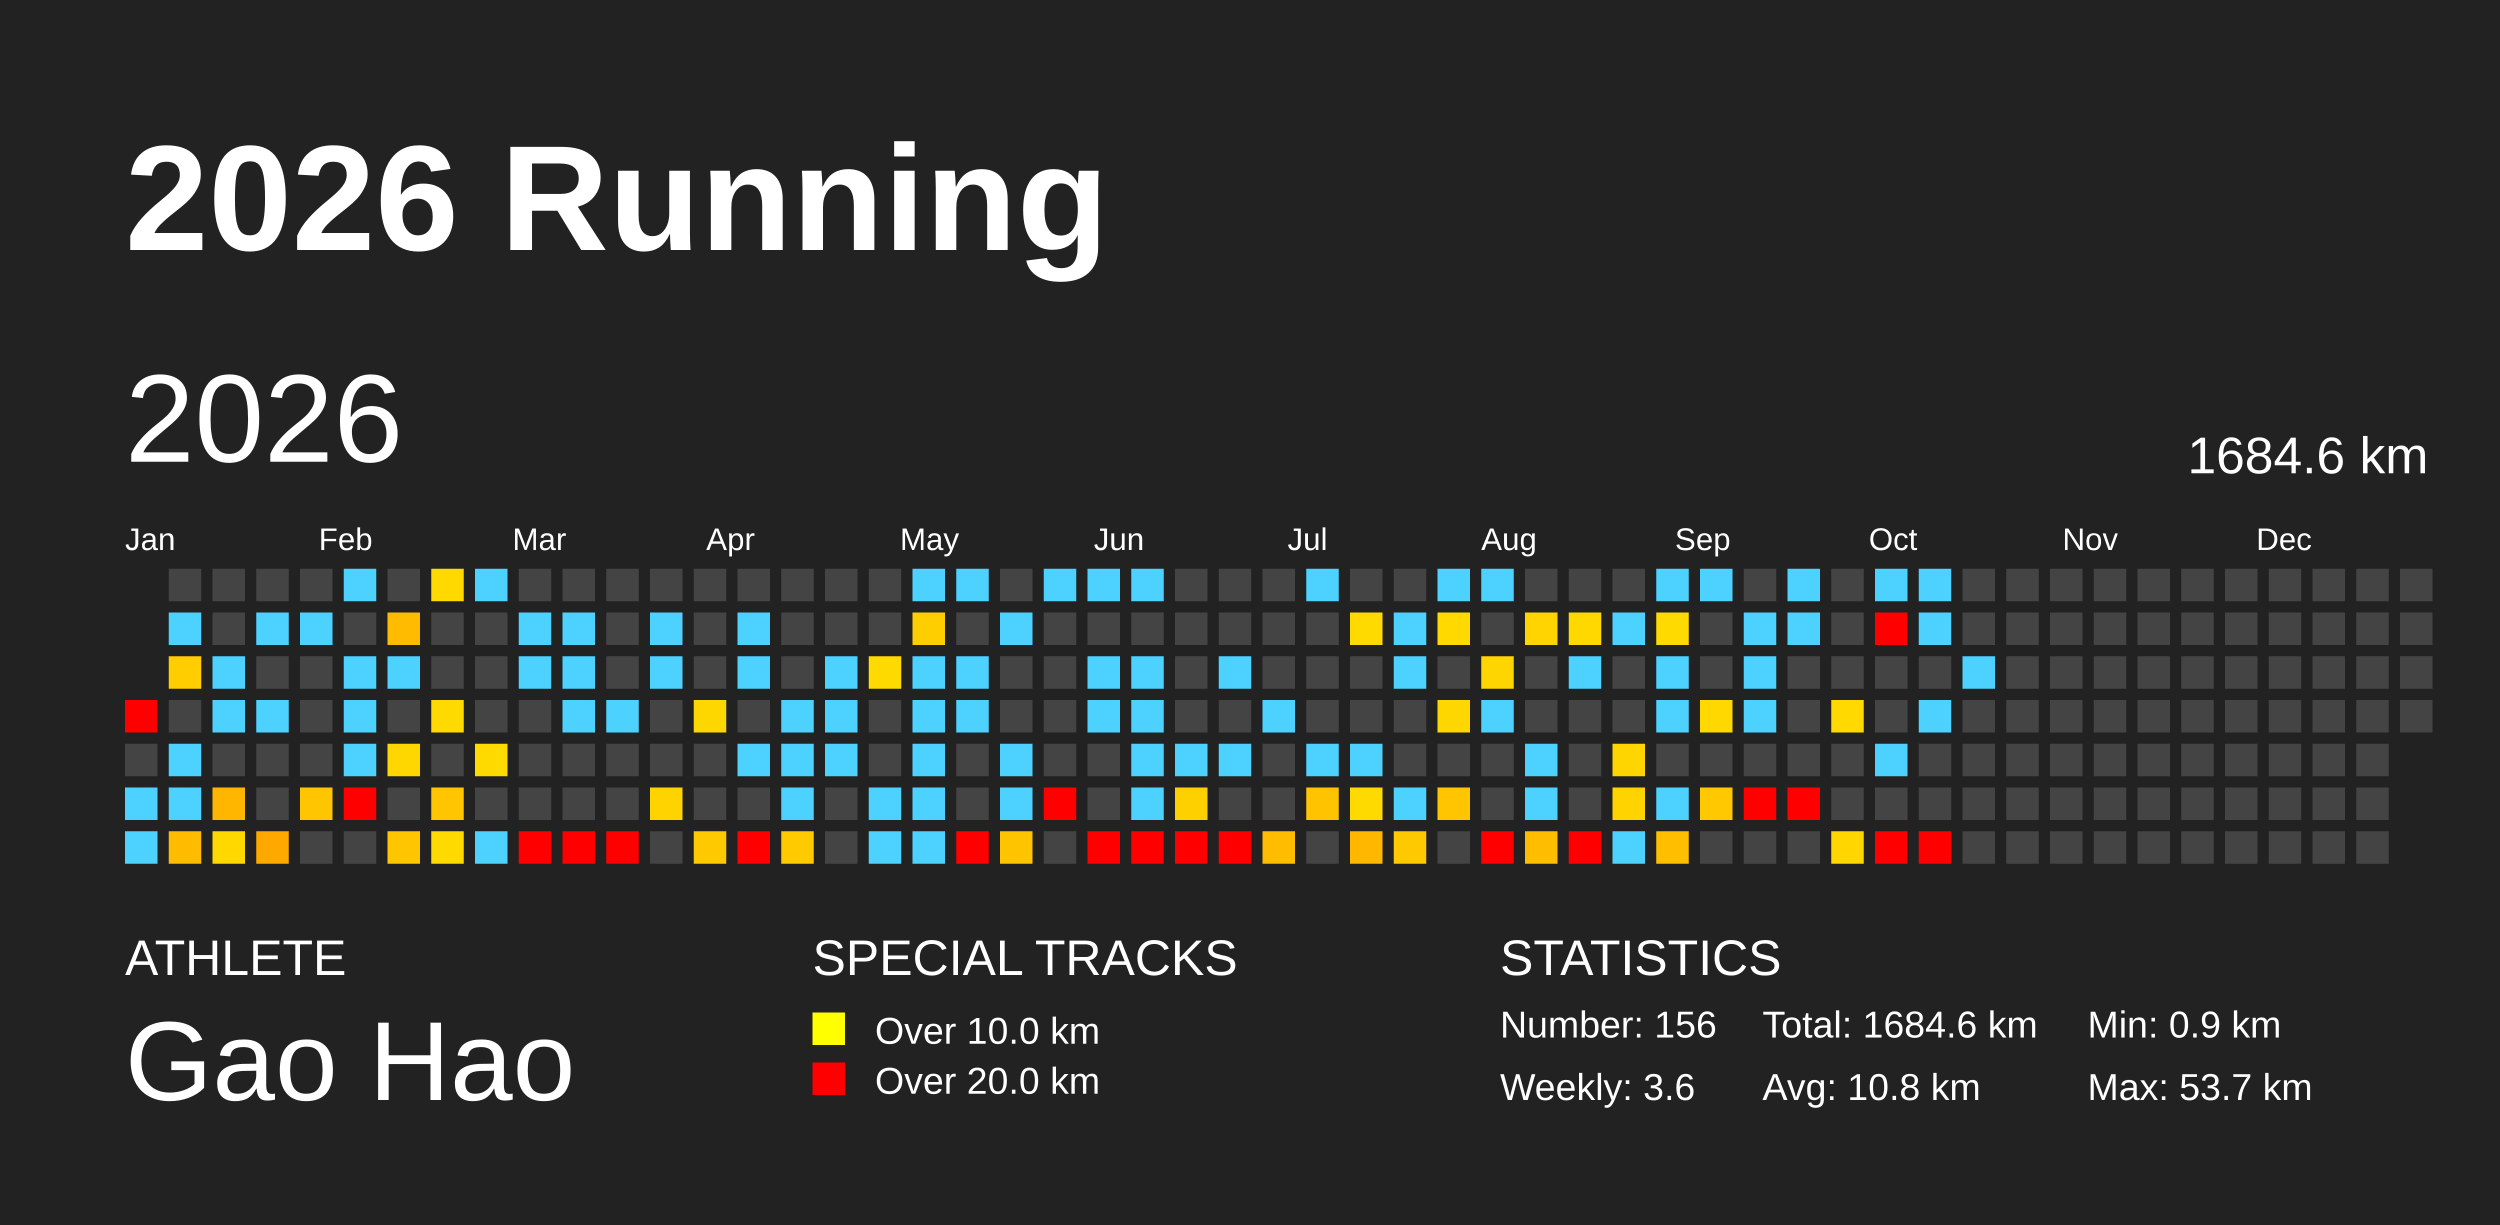
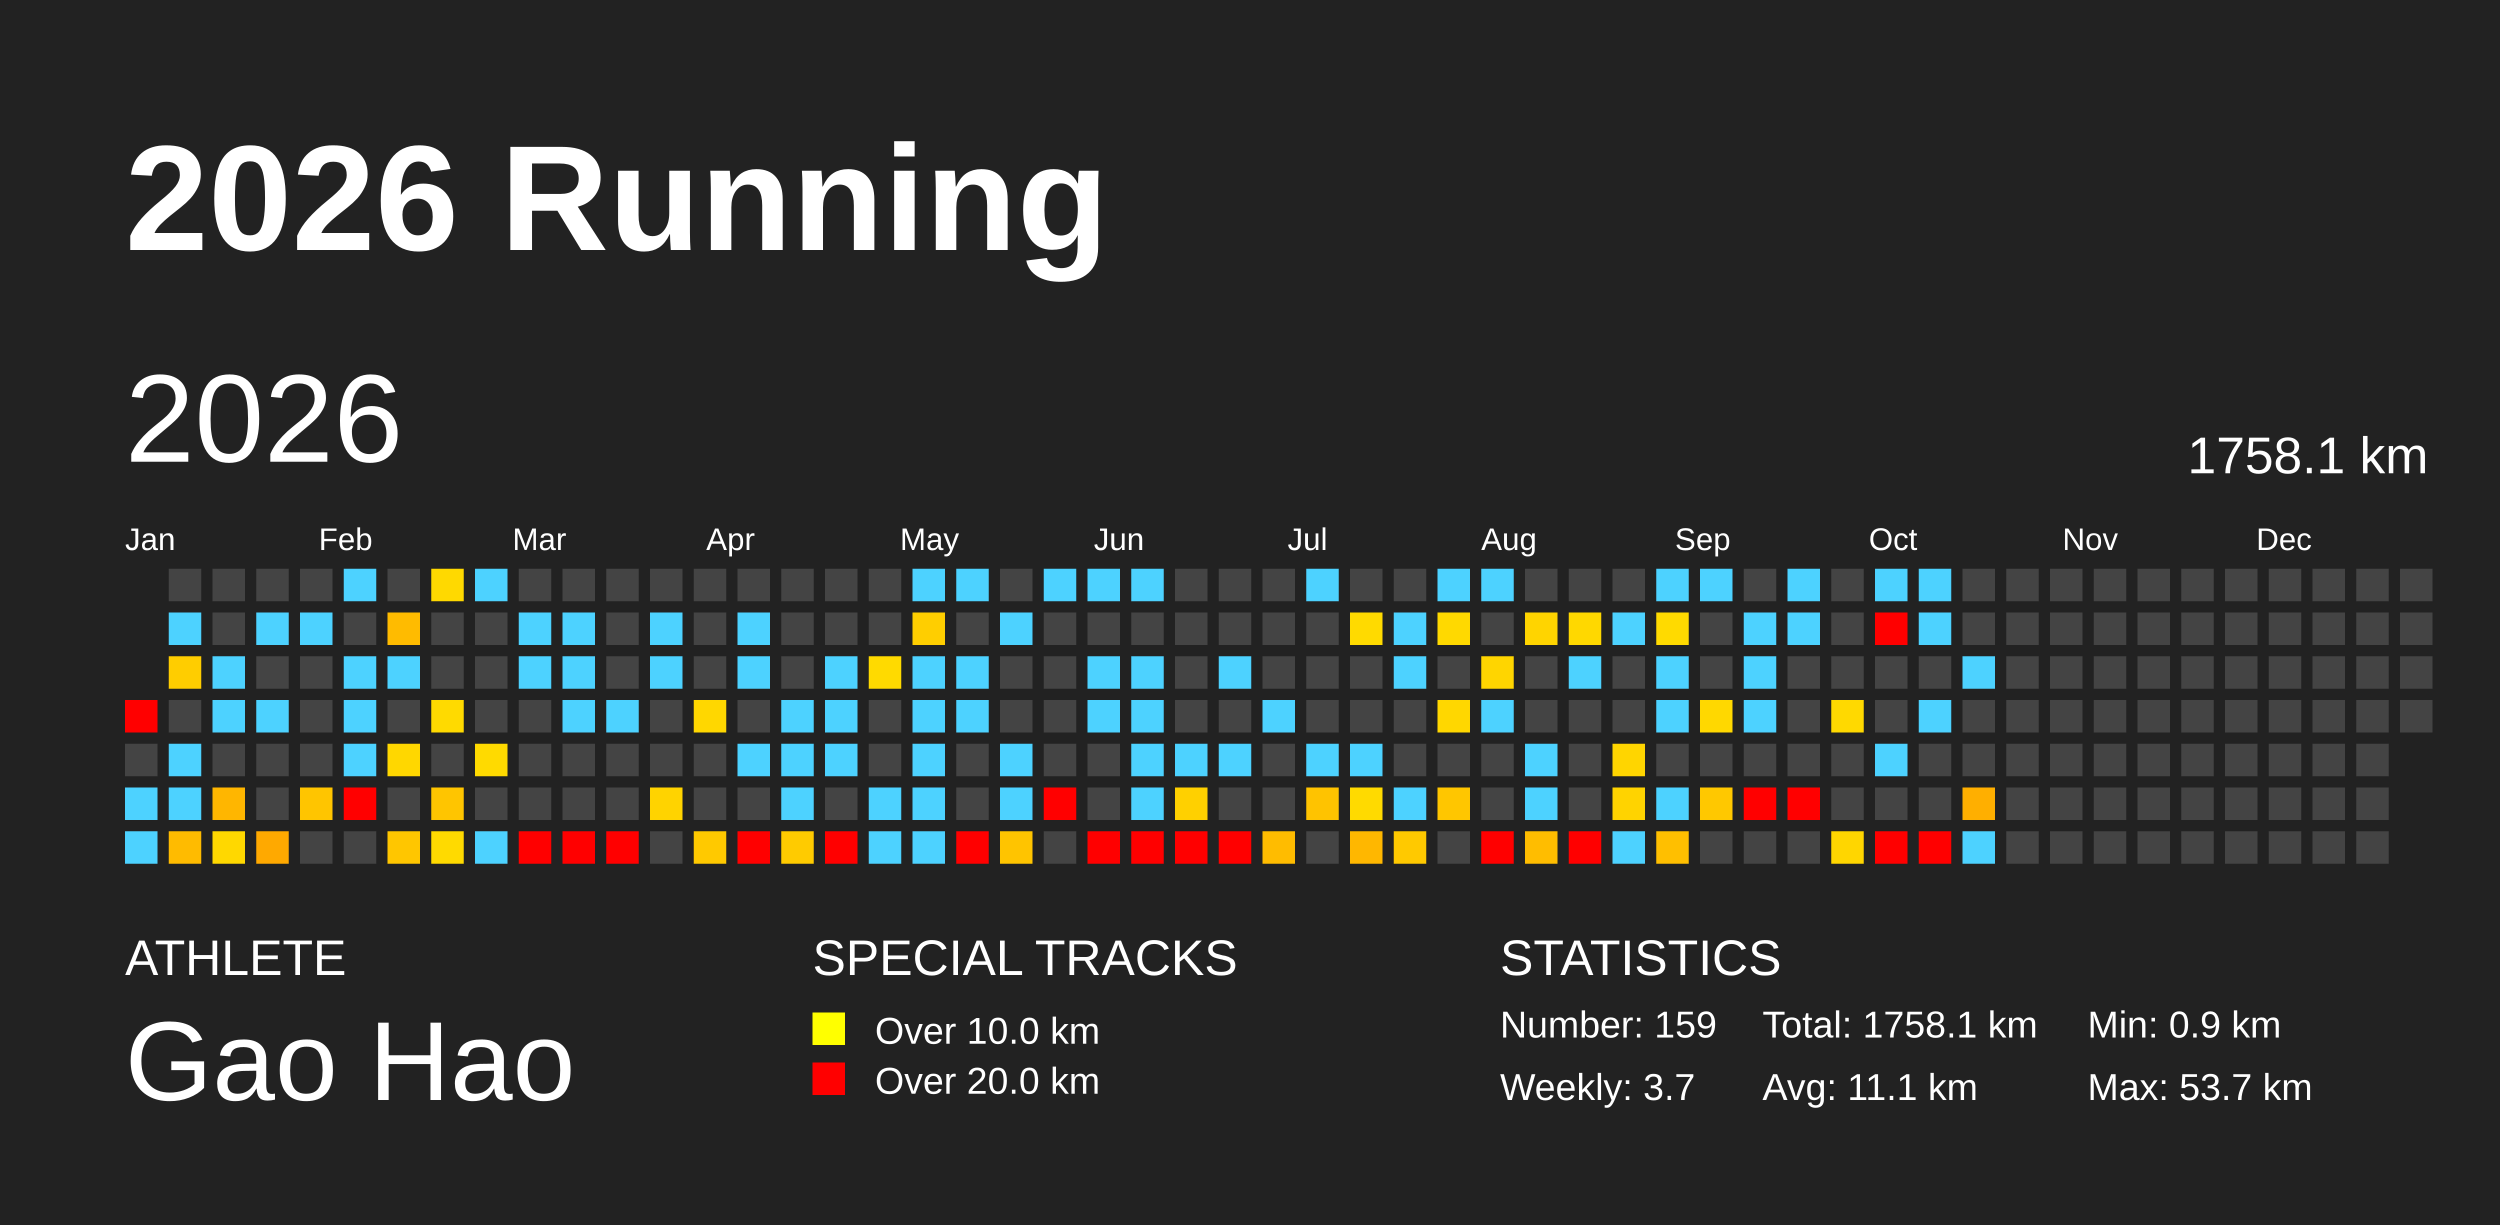
<svg xmlns="http://www.w3.org/2000/svg" baseProfile="full" height="98mm" version="1.1" viewBox="0,0,200,98" width="200mm">
  <defs />
  <rect fill="#222222" height="98" width="200" x="0" y="0" />
  <text fill="#FFFFFF" style="font-size:12px; font-family:Arial; font-weight:bold;" x="10" y="20">2026 Running</text>
  <text fill="#FFFFFF" style="font-size:4px; font-family:Arial" x="10" y="78">ATHLETE</text>
  <text fill="#FFFFFF" style="font-size:9px; font-family:Arial" x="10" y="88">Gao Hao</text>
  <text fill="#FFFFFF" style="font-size:4px; font-family:Arial" x="65" y="78">SPECIAL TRACKS</text>
  <rect fill="yellow" height="2.6" width="2.6" x="65" y="81" />
  <text fill="#FFFFFF" style="font-size:3px; font-family:Arial" x="70" y="83.5">Over 10.0 km</text>
  <rect fill="red" height="2.6" width="2.6" x="65" y="85" />
  <text fill="#FFFFFF" style="font-size:3px; font-family:Arial" x="70" y="87.5">Over 20.0 km</text>
  <text fill="#FFFFFF" style="font-size:4px; font-family:Arial" x="120" y="78">STATISTICS</text>
-   <text fill="#FFFFFF" style="font-size:3px; font-family:Arial" x="120" y="83">Number: 156</text>
-   <text fill="#FFFFFF" style="font-size:3px; font-family:Arial" x="120" y="88">Weekly: 3.6</text>
-   <text fill="#FFFFFF" style="font-size:3px; font-family:Arial" x="141" y="83">Total: 1684.6 km</text>
-   <text fill="#FFFFFF" style="font-size:3px; font-family:Arial" x="141" y="88">Avg: 10.8 km</text>
+   <text fill="#FFFFFF" style="font-size:3px; font-family:Arial" x="120" y="83">Number: 159</text>
+   <text fill="#FFFFFF" style="font-size:3px; font-family:Arial" x="120" y="88">Weekly: 3.7</text>
+   <text fill="#FFFFFF" style="font-size:3px; font-family:Arial" x="141" y="83">Total: 1758.1 km</text>
+   <text fill="#FFFFFF" style="font-size:3px; font-family:Arial" x="141" y="88">Avg: 11.1 km</text>
  <text fill="#FFFFFF" style="font-size:3px; font-family:Arial" x="167" y="83">Min: 0.9 km</text>
  <text fill="#FFFFFF" style="font-size:3px; font-family:Arial" x="167" y="88">Max: 53.7 km</text>
  <text dominant-baseline="hanging" fill="#FFFFFF" style="font-size:10.0px; font-family:Arial;" x="10" y="30">2026</text>
-   <text dominant-baseline="hanging" fill="#FFFFFF" style="font-size:4.125px; font-family:Arial;" x="175" y="35">1684.6 km</text>
+   <text dominant-baseline="hanging" fill="#FFFFFF" style="font-size:4.125px; font-family:Arial;" x="175" y="35">1758.1 km</text>
  <text fill="#FFFFFF" style="font-size:2.5px; font-family:Arial" x="10.0" y="44">Jan</text>
  <text fill="#FFFFFF" style="font-size:2.5px; font-family:Arial" x="25.5" y="44">Feb</text>
  <text fill="#FFFFFF" style="font-size:2.5px; font-family:Arial" x="41.0" y="44">Mar</text>
  <text fill="#FFFFFF" style="font-size:2.5px; font-family:Arial" x="56.5" y="44">Apr</text>
  <text fill="#FFFFFF" style="font-size:2.5px; font-family:Arial" x="72.0" y="44">May</text>
  <text fill="#FFFFFF" style="font-size:2.5px; font-family:Arial" x="87.5" y="44">Jun</text>
  <text fill="#FFFFFF" style="font-size:2.5px; font-family:Arial" x="103.0" y="44">Jul</text>
  <text fill="#FFFFFF" style="font-size:2.5px; font-family:Arial" x="118.5" y="44">Aug</text>
  <text fill="#FFFFFF" style="font-size:2.5px; font-family:Arial" x="134.0" y="44">Sep</text>
  <text fill="#FFFFFF" style="font-size:2.5px; font-family:Arial" x="149.5" y="44">Oct</text>
  <text fill="#FFFFFF" style="font-size:2.5px; font-family:Arial" x="165.0" y="44">Nov</text>
  <text fill="#FFFFFF" style="font-size:2.5px; font-family:Arial" x="180.5" y="44">Dec</text>
  <rect fill="red" height="2.6" width="2.6" x="10.0" y="56.0" />
  <rect fill="#444444" height="2.6" width="2.6" x="10.0" y="59.5" />
  <rect fill="#4dd2ff" height="2.6" width="2.6" x="10.0" y="63.0" />
  <rect fill="#4dd2ff" height="2.6" width="2.6" x="10.0" y="66.5" />
  <rect fill="#444444" height="2.6" width="2.6" x="13.5" y="45.5" />
  <rect fill="#4dd2ff" height="2.6" width="2.6" x="13.5" y="49.0" />
  <rect fill="#ffcd00" height="2.6" width="2.6" x="13.5" y="52.5" />
  <rect fill="#444444" height="2.6" width="2.6" x="13.5" y="56.0" />
  <rect fill="#4dd2ff" height="2.6" width="2.6" x="13.5" y="59.5" />
  <rect fill="#4dd2ff" height="2.6" width="2.6" x="13.5" y="63.0" />
  <rect fill="#ffbb00" height="2.6" width="2.6" x="13.5" y="66.5" />
  <rect fill="#444444" height="2.6" width="2.6" x="17.0" y="45.5" />
  <rect fill="#444444" height="2.6" width="2.6" x="17.0" y="49.0" />
  <rect fill="#4dd2ff" height="2.6" width="2.6" x="17.0" y="52.5" />
  <rect fill="#4dd2ff" height="2.6" width="2.6" x="17.0" y="56.0" />
  <rect fill="#444444" height="2.6" width="2.6" x="17.0" y="59.5" />
  <rect fill="#ffb600" height="2.6" width="2.6" x="17.0" y="63.0" />
  <rect fill="#ffd800" height="2.6" width="2.6" x="17.0" y="66.5" />
  <rect fill="#444444" height="2.6" width="2.6" x="20.5" y="45.5" />
  <rect fill="#4dd2ff" height="2.6" width="2.6" x="20.5" y="49.0" />
  <rect fill="#444444" height="2.6" width="2.6" x="20.5" y="52.5" />
  <rect fill="#4dd2ff" height="2.6" width="2.6" x="20.5" y="56.0" />
  <rect fill="#444444" height="2.6" width="2.6" x="20.5" y="59.5" />
  <rect fill="#444444" height="2.6" width="2.6" x="20.5" y="63.0" />
  <rect fill="#ffa900" height="2.6" width="2.6" x="20.5" y="66.5" />
  <rect fill="#444444" height="2.6" width="2.6" x="24.0" y="45.5" />
  <rect fill="#4dd2ff" height="2.6" width="2.6" x="24.0" y="49.0" />
  <rect fill="#444444" height="2.6" width="2.6" x="24.0" y="52.5" />
  <rect fill="#444444" height="2.6" width="2.6" x="24.0" y="56.0" />
  <rect fill="#444444" height="2.6" width="2.6" x="24.0" y="59.5" />
  <rect fill="#ffc500" height="2.6" width="2.6" x="24.0" y="63.0" />
  <rect fill="#444444" height="2.6" width="2.6" x="24.0" y="66.5" />
  <rect fill="#4dd2ff" height="2.6" width="2.6" x="27.5" y="45.5" />
  <rect fill="#444444" height="2.6" width="2.6" x="27.5" y="49.0" />
  <rect fill="#4dd2ff" height="2.6" width="2.6" x="27.5" y="52.5" />
  <rect fill="#4dd2ff" height="2.6" width="2.6" x="27.5" y="56.0" />
  <rect fill="#4dd2ff" height="2.6" width="2.6" x="27.5" y="59.5" />
  <rect fill="red" height="2.6" width="2.6" x="27.5" y="63.0" />
  <rect fill="#444444" height="2.6" width="2.6" x="27.5" y="66.5" />
  <rect fill="#444444" height="2.6" width="2.6" x="31.0" y="45.5" />
  <rect fill="#ffbb00" height="2.6" width="2.6" x="31.0" y="49.0" />
  <rect fill="#4dd2ff" height="2.6" width="2.6" x="31.0" y="52.5" />
  <rect fill="#444444" height="2.6" width="2.6" x="31.0" y="56.0" />
  <rect fill="#ffd700" height="2.6" width="2.6" x="31.0" y="59.5" />
  <rect fill="#444444" height="2.6" width="2.6" x="31.0" y="63.0" />
  <rect fill="#ffc600" height="2.6" width="2.6" x="31.0" y="66.5" />
  <rect fill="#ffd900" height="2.6" width="2.6" x="34.5" y="45.5" />
  <rect fill="#444444" height="2.6" width="2.6" x="34.5" y="49.0" />
  <rect fill="#444444" height="2.6" width="2.6" x="34.5" y="52.5" />
  <rect fill="#ffda00" height="2.6" width="2.6" x="34.5" y="56.0" />
  <rect fill="#444444" height="2.6" width="2.6" x="34.5" y="59.5" />
  <rect fill="#ffc500" height="2.6" width="2.6" x="34.5" y="63.0" />
  <rect fill="#ffda00" height="2.6" width="2.6" x="34.5" y="66.5" />
  <rect fill="#4dd2ff" height="2.6" width="2.6" x="38.0" y="45.5" />
  <rect fill="#444444" height="2.6" width="2.6" x="38.0" y="49.0" />
  <rect fill="#444444" height="2.6" width="2.6" x="38.0" y="52.5" />
  <rect fill="#444444" height="2.6" width="2.6" x="38.0" y="56.0" />
  <rect fill="#ffda00" height="2.6" width="2.6" x="38.0" y="59.5" />
  <rect fill="#444444" height="2.6" width="2.6" x="38.0" y="63.0" />
  <rect fill="#4dd2ff" height="2.6" width="2.6" x="38.0" y="66.5" />
  <rect fill="#444444" height="2.6" width="2.6" x="41.5" y="45.5" />
  <rect fill="#4dd2ff" height="2.6" width="2.6" x="41.5" y="49.0" />
  <rect fill="#4dd2ff" height="2.6" width="2.6" x="41.5" y="52.5" />
  <rect fill="#444444" height="2.6" width="2.6" x="41.5" y="56.0" />
  <rect fill="#444444" height="2.6" width="2.6" x="41.5" y="59.5" />
  <rect fill="#444444" height="2.6" width="2.6" x="41.5" y="63.0" />
  <rect fill="red" height="2.6" width="2.6" x="41.5" y="66.5" />
  <rect fill="#444444" height="2.6" width="2.6" x="45.0" y="45.5" />
  <rect fill="#4dd2ff" height="2.6" width="2.6" x="45.0" y="49.0" />
  <rect fill="#4dd2ff" height="2.6" width="2.6" x="45.0" y="52.5" />
  <rect fill="#4dd2ff" height="2.6" width="2.6" x="45.0" y="56.0" />
  <rect fill="#444444" height="2.6" width="2.6" x="45.0" y="59.5" />
  <rect fill="#444444" height="2.6" width="2.6" x="45.0" y="63.0" />
  <rect fill="red" height="2.6" width="2.6" x="45.0" y="66.5" />
  <rect fill="#444444" height="2.6" width="2.6" x="48.5" y="45.5" />
  <rect fill="#444444" height="2.6" width="2.6" x="48.5" y="49.0" />
  <rect fill="#444444" height="2.6" width="2.6" x="48.5" y="52.5" />
  <rect fill="#4dd2ff" height="2.6" width="2.6" x="48.5" y="56.0" />
  <rect fill="#444444" height="2.6" width="2.6" x="48.5" y="59.5" />
  <rect fill="#444444" height="2.6" width="2.6" x="48.5" y="63.0" />
  <rect fill="red" height="2.6" width="2.6" x="48.5" y="66.5" />
  <rect fill="#444444" height="2.6" width="2.6" x="52.0" y="45.5" />
  <rect fill="#4dd2ff" height="2.6" width="2.6" x="52.0" y="49.0" />
  <rect fill="#4dd2ff" height="2.6" width="2.6" x="52.0" y="52.5" />
  <rect fill="#444444" height="2.6" width="2.6" x="52.0" y="56.0" />
  <rect fill="#444444" height="2.6" width="2.6" x="52.0" y="59.5" />
  <rect fill="#ffd300" height="2.6" width="2.6" x="52.0" y="63.0" />
  <rect fill="#444444" height="2.6" width="2.6" x="52.0" y="66.5" />
  <rect fill="#444444" height="2.6" width="2.6" x="55.5" y="45.5" />
  <rect fill="#444444" height="2.6" width="2.6" x="55.5" y="49.0" />
  <rect fill="#444444" height="2.6" width="2.6" x="55.5" y="52.5" />
  <rect fill="#ffd700" height="2.6" width="2.6" x="55.5" y="56.0" />
  <rect fill="#444444" height="2.6" width="2.6" x="55.5" y="59.5" />
  <rect fill="#444444" height="2.6" width="2.6" x="55.5" y="63.0" />
  <rect fill="#ffc900" height="2.6" width="2.6" x="55.5" y="66.5" />
  <rect fill="#444444" height="2.6" width="2.6" x="59.0" y="45.5" />
  <rect fill="#4dd2ff" height="2.6" width="2.6" x="59.0" y="49.0" />
  <rect fill="#4dd2ff" height="2.6" width="2.6" x="59.0" y="52.5" />
  <rect fill="#444444" height="2.6" width="2.6" x="59.0" y="56.0" />
  <rect fill="#4dd2ff" height="2.6" width="2.6" x="59.0" y="59.5" />
  <rect fill="#444444" height="2.6" width="2.6" x="59.0" y="63.0" />
  <rect fill="red" height="2.6" width="2.6" x="59.0" y="66.5" />
  <rect fill="#444444" height="2.6" width="2.6" x="62.5" y="45.5" />
  <rect fill="#444444" height="2.6" width="2.6" x="62.5" y="49.0" />
  <rect fill="#444444" height="2.6" width="2.6" x="62.5" y="52.5" />
  <rect fill="#4dd2ff" height="2.6" width="2.6" x="62.5" y="56.0" />
  <rect fill="#4dd2ff" height="2.6" width="2.6" x="62.5" y="59.5" />
  <rect fill="#4dd2ff" height="2.6" width="2.6" x="62.5" y="63.0" />
  <rect fill="#ffcb00" height="2.6" width="2.6" x="62.5" y="66.5" />
  <rect fill="#444444" height="2.6" width="2.6" x="66.0" y="45.5" />
  <rect fill="#444444" height="2.6" width="2.6" x="66.0" y="49.0" />
  <rect fill="#4dd2ff" height="2.6" width="2.6" x="66.0" y="52.5" />
  <rect fill="#4dd2ff" height="2.6" width="2.6" x="66.0" y="56.0" />
  <rect fill="#4dd2ff" height="2.6" width="2.6" x="66.0" y="59.5" />
  <rect fill="#444444" height="2.6" width="2.6" x="66.0" y="63.0" />
-   <rect fill="#444444" height="2.6" width="2.6" x="66.0" y="66.5" />
+   <rect fill="red" height="2.6" width="2.6" x="66.0" y="66.5" />
  <rect fill="#444444" height="2.6" width="2.6" x="69.5" y="45.5" />
  <rect fill="#444444" height="2.6" width="2.6" x="69.5" y="49.0" />
  <rect fill="#ffda00" height="2.6" width="2.6" x="69.5" y="52.5" />
  <rect fill="#444444" height="2.6" width="2.6" x="69.5" y="56.0" />
  <rect fill="#444444" height="2.6" width="2.6" x="69.5" y="59.5" />
  <rect fill="#4dd2ff" height="2.6" width="2.6" x="69.5" y="63.0" />
  <rect fill="#4dd2ff" height="2.6" width="2.6" x="69.5" y="66.5" />
  <rect fill="#4dd2ff" height="2.6" width="2.6" x="73.0" y="45.5" />
  <rect fill="#ffce00" height="2.6" width="2.6" x="73.0" y="49.0" />
  <rect fill="#4dd2ff" height="2.6" width="2.6" x="73.0" y="52.5" />
  <rect fill="#4dd2ff" height="2.6" width="2.6" x="73.0" y="56.0" />
  <rect fill="#4dd2ff" height="2.6" width="2.6" x="73.0" y="59.5" />
  <rect fill="#4dd2ff" height="2.6" width="2.6" x="73.0" y="63.0" />
  <rect fill="#4dd2ff" height="2.6" width="2.6" x="73.0" y="66.5" />
  <rect fill="#4dd2ff" height="2.6" width="2.6" x="76.5" y="45.5" />
  <rect fill="#444444" height="2.6" width="2.6" x="76.5" y="49.0" />
  <rect fill="#4dd2ff" height="2.6" width="2.6" x="76.5" y="52.5" />
  <rect fill="#4dd2ff" height="2.6" width="2.6" x="76.5" y="56.0" />
  <rect fill="#444444" height="2.6" width="2.6" x="76.5" y="59.5" />
  <rect fill="#444444" height="2.6" width="2.6" x="76.5" y="63.0" />
  <rect fill="red" height="2.6" width="2.6" x="76.5" y="66.5" />
  <rect fill="#444444" height="2.6" width="2.6" x="80.0" y="45.5" />
  <rect fill="#4dd2ff" height="2.6" width="2.6" x="80.0" y="49.0" />
  <rect fill="#444444" height="2.6" width="2.6" x="80.0" y="52.5" />
  <rect fill="#444444" height="2.6" width="2.6" x="80.0" y="56.0" />
  <rect fill="#4dd2ff" height="2.6" width="2.6" x="80.0" y="59.5" />
  <rect fill="#4dd2ff" height="2.6" width="2.6" x="80.0" y="63.0" />
  <rect fill="#ffc400" height="2.6" width="2.6" x="80.0" y="66.5" />
  <rect fill="#4dd2ff" height="2.6" width="2.6" x="83.5" y="45.5" />
  <rect fill="#444444" height="2.6" width="2.6" x="83.5" y="49.0" />
  <rect fill="#444444" height="2.6" width="2.6" x="83.5" y="52.5" />
  <rect fill="#444444" height="2.6" width="2.6" x="83.5" y="56.0" />
  <rect fill="#444444" height="2.6" width="2.6" x="83.5" y="59.5" />
  <rect fill="red" height="2.6" width="2.6" x="83.5" y="63.0" />
  <rect fill="#444444" height="2.6" width="2.6" x="83.5" y="66.5" />
  <rect fill="#4dd2ff" height="2.6" width="2.6" x="87.0" y="45.5" />
  <rect fill="#444444" height="2.6" width="2.6" x="87.0" y="49.0" />
  <rect fill="#4dd2ff" height="2.6" width="2.6" x="87.0" y="52.5" />
  <rect fill="#4dd2ff" height="2.6" width="2.6" x="87.0" y="56.0" />
  <rect fill="#444444" height="2.6" width="2.6" x="87.0" y="59.5" />
  <rect fill="#444444" height="2.6" width="2.6" x="87.0" y="63.0" />
  <rect fill="red" height="2.6" width="2.6" x="87.0" y="66.5" />
  <rect fill="#4dd2ff" height="2.6" width="2.6" x="90.5" y="45.5" />
  <rect fill="#444444" height="2.6" width="2.6" x="90.5" y="49.0" />
  <rect fill="#4dd2ff" height="2.6" width="2.6" x="90.5" y="52.5" />
  <rect fill="#4dd2ff" height="2.6" width="2.6" x="90.5" y="56.0" />
  <rect fill="#4dd2ff" height="2.6" width="2.6" x="90.5" y="59.5" />
  <rect fill="#4dd2ff" height="2.6" width="2.6" x="90.5" y="63.0" />
  <rect fill="red" height="2.6" width="2.6" x="90.5" y="66.5" />
  <rect fill="#444444" height="2.6" width="2.6" x="94.0" y="45.5" />
  <rect fill="#444444" height="2.6" width="2.6" x="94.0" y="49.0" />
  <rect fill="#444444" height="2.6" width="2.6" x="94.0" y="52.5" />
  <rect fill="#444444" height="2.6" width="2.6" x="94.0" y="56.0" />
  <rect fill="#4dd2ff" height="2.6" width="2.6" x="94.0" y="59.5" />
  <rect fill="#ffd000" height="2.6" width="2.6" x="94.0" y="63.0" />
  <rect fill="red" height="2.6" width="2.6" x="94.0" y="66.5" />
  <rect fill="#444444" height="2.6" width="2.6" x="97.5" y="45.5" />
  <rect fill="#444444" height="2.6" width="2.6" x="97.5" y="49.0" />
  <rect fill="#4dd2ff" height="2.6" width="2.6" x="97.5" y="52.5" />
  <rect fill="#444444" height="2.6" width="2.6" x="97.5" y="56.0" />
  <rect fill="#4dd2ff" height="2.6" width="2.6" x="97.5" y="59.5" />
  <rect fill="#444444" height="2.6" width="2.6" x="97.5" y="63.0" />
  <rect fill="red" height="2.6" width="2.6" x="97.5" y="66.5" />
  <rect fill="#444444" height="2.6" width="2.6" x="101.0" y="45.5" />
  <rect fill="#444444" height="2.6" width="2.6" x="101.0" y="49.0" />
  <rect fill="#444444" height="2.6" width="2.6" x="101.0" y="52.5" />
  <rect fill="#4dd2ff" height="2.6" width="2.6" x="101.0" y="56.0" />
  <rect fill="#444444" height="2.6" width="2.6" x="101.0" y="59.5" />
  <rect fill="#444444" height="2.6" width="2.6" x="101.0" y="63.0" />
  <rect fill="#ffbc00" height="2.6" width="2.6" x="101.0" y="66.5" />
  <rect fill="#4dd2ff" height="2.6" width="2.6" x="104.5" y="45.5" />
  <rect fill="#444444" height="2.6" width="2.6" x="104.5" y="49.0" />
  <rect fill="#444444" height="2.6" width="2.6" x="104.5" y="52.5" />
  <rect fill="#444444" height="2.6" width="2.6" x="104.5" y="56.0" />
  <rect fill="#4dd2ff" height="2.6" width="2.6" x="104.5" y="59.5" />
  <rect fill="#ffc300" height="2.6" width="2.6" x="104.5" y="63.0" />
  <rect fill="#444444" height="2.6" width="2.6" x="104.5" y="66.5" />
  <rect fill="#444444" height="2.6" width="2.6" x="108.0" y="45.5" />
  <rect fill="#ffda00" height="2.6" width="2.6" x="108.0" y="49.0" />
  <rect fill="#444444" height="2.6" width="2.6" x="108.0" y="52.5" />
  <rect fill="#444444" height="2.6" width="2.6" x="108.0" y="56.0" />
  <rect fill="#4dd2ff" height="2.6" width="2.6" x="108.0" y="59.5" />
  <rect fill="#ffda00" height="2.6" width="2.6" x="108.0" y="63.0" />
  <rect fill="#ffb700" height="2.6" width="2.6" x="108.0" y="66.5" />
  <rect fill="#444444" height="2.6" width="2.6" x="111.5" y="45.5" />
  <rect fill="#4dd2ff" height="2.6" width="2.6" x="111.5" y="49.0" />
  <rect fill="#4dd2ff" height="2.6" width="2.6" x="111.5" y="52.5" />
  <rect fill="#444444" height="2.6" width="2.6" x="111.5" y="56.0" />
  <rect fill="#444444" height="2.6" width="2.6" x="111.5" y="59.5" />
  <rect fill="#4dd2ff" height="2.6" width="2.6" x="111.5" y="63.0" />
  <rect fill="#ffc900" height="2.6" width="2.6" x="111.5" y="66.5" />
  <rect fill="#4dd2ff" height="2.6" width="2.6" x="115.0" y="45.5" />
  <rect fill="#ffd900" height="2.6" width="2.6" x="115.0" y="49.0" />
  <rect fill="#444444" height="2.6" width="2.6" x="115.0" y="52.5" />
  <rect fill="#ffd700" height="2.6" width="2.6" x="115.0" y="56.0" />
  <rect fill="#444444" height="2.6" width="2.6" x="115.0" y="59.5" />
  <rect fill="#ffc600" height="2.6" width="2.6" x="115.0" y="63.0" />
  <rect fill="#444444" height="2.6" width="2.6" x="115.0" y="66.5" />
  <rect fill="#4dd2ff" height="2.6" width="2.6" x="118.5" y="45.5" />
  <rect fill="#444444" height="2.6" width="2.6" x="118.5" y="49.0" />
  <rect fill="#ffd500" height="2.6" width="2.6" x="118.5" y="52.5" />
  <rect fill="#4dd2ff" height="2.6" width="2.6" x="118.5" y="56.0" />
  <rect fill="#444444" height="2.6" width="2.6" x="118.5" y="59.5" />
  <rect fill="#444444" height="2.6" width="2.6" x="118.5" y="63.0" />
  <rect fill="red" height="2.6" width="2.6" x="118.5" y="66.5" />
  <rect fill="#444444" height="2.6" width="2.6" x="122.0" y="45.5" />
  <rect fill="#ffd400" height="2.6" width="2.6" x="122.0" y="49.0" />
  <rect fill="#444444" height="2.6" width="2.6" x="122.0" y="52.5" />
  <rect fill="#444444" height="2.6" width="2.6" x="122.0" y="56.0" />
  <rect fill="#4dd2ff" height="2.6" width="2.6" x="122.0" y="59.5" />
  <rect fill="#4dd2ff" height="2.6" width="2.6" x="122.0" y="63.0" />
  <rect fill="#ffbd00" height="2.6" width="2.6" x="122.0" y="66.5" />
  <rect fill="#444444" height="2.6" width="2.6" x="125.5" y="45.5" />
  <rect fill="#ffd800" height="2.6" width="2.6" x="125.5" y="49.0" />
  <rect fill="#4dd2ff" height="2.6" width="2.6" x="125.5" y="52.5" />
  <rect fill="#444444" height="2.6" width="2.6" x="125.5" y="56.0" />
  <rect fill="#444444" height="2.6" width="2.6" x="125.5" y="59.5" />
  <rect fill="#444444" height="2.6" width="2.6" x="125.5" y="63.0" />
  <rect fill="red" height="2.6" width="2.6" x="125.5" y="66.5" />
  <rect fill="#444444" height="2.6" width="2.6" x="129.0" y="45.5" />
  <rect fill="#4dd2ff" height="2.6" width="2.6" x="129.0" y="49.0" />
  <rect fill="#444444" height="2.6" width="2.6" x="129.0" y="52.5" />
  <rect fill="#444444" height="2.6" width="2.6" x="129.0" y="56.0" />
  <rect fill="#ffd500" height="2.6" width="2.6" x="129.0" y="59.5" />
  <rect fill="#ffd300" height="2.6" width="2.6" x="129.0" y="63.0" />
  <rect fill="#4dd2ff" height="2.6" width="2.6" x="129.0" y="66.5" />
  <rect fill="#4dd2ff" height="2.6" width="2.6" x="132.5" y="45.5" />
  <rect fill="#ffda00" height="2.6" width="2.6" x="132.5" y="49.0" />
  <rect fill="#4dd2ff" height="2.6" width="2.6" x="132.5" y="52.5" />
  <rect fill="#4dd2ff" height="2.6" width="2.6" x="132.5" y="56.0" />
  <rect fill="#444444" height="2.6" width="2.6" x="132.5" y="59.5" />
  <rect fill="#4dd2ff" height="2.6" width="2.6" x="132.5" y="63.0" />
  <rect fill="#ffbf00" height="2.6" width="2.6" x="132.5" y="66.5" />
  <rect fill="#4dd2ff" height="2.6" width="2.6" x="136.0" y="45.5" />
  <rect fill="#444444" height="2.6" width="2.6" x="136.0" y="49.0" />
  <rect fill="#444444" height="2.6" width="2.6" x="136.0" y="52.5" />
  <rect fill="#ffd800" height="2.6" width="2.6" x="136.0" y="56.0" />
  <rect fill="#444444" height="2.6" width="2.6" x="136.0" y="59.5" />
  <rect fill="#ffc800" height="2.6" width="2.6" x="136.0" y="63.0" />
  <rect fill="#444444" height="2.6" width="2.6" x="136.0" y="66.5" />
  <rect fill="#444444" height="2.6" width="2.6" x="139.5" y="45.5" />
  <rect fill="#4dd2ff" height="2.6" width="2.6" x="139.5" y="49.0" />
  <rect fill="#4dd2ff" height="2.6" width="2.6" x="139.5" y="52.5" />
  <rect fill="#4dd2ff" height="2.6" width="2.6" x="139.5" y="56.0" />
  <rect fill="#444444" height="2.6" width="2.6" x="139.5" y="59.5" />
  <rect fill="red" height="2.6" width="2.6" x="139.5" y="63.0" />
  <rect fill="#444444" height="2.6" width="2.6" x="139.5" y="66.5" />
  <rect fill="#4dd2ff" height="2.6" width="2.6" x="143.0" y="45.5" />
  <rect fill="#4dd2ff" height="2.6" width="2.6" x="143.0" y="49.0" />
  <rect fill="#444444" height="2.6" width="2.6" x="143.0" y="52.5" />
  <rect fill="#444444" height="2.6" width="2.6" x="143.0" y="56.0" />
  <rect fill="#444444" height="2.6" width="2.6" x="143.0" y="59.5" />
  <rect fill="red" height="2.6" width="2.6" x="143.0" y="63.0" />
  <rect fill="#444444" height="2.6" width="2.6" x="143.0" y="66.5" />
  <rect fill="#444444" height="2.6" width="2.6" x="146.5" y="45.5" />
  <rect fill="#444444" height="2.6" width="2.6" x="146.5" y="49.0" />
  <rect fill="#444444" height="2.6" width="2.6" x="146.5" y="52.5" />
  <rect fill="#ffd900" height="2.6" width="2.6" x="146.5" y="56.0" />
  <rect fill="#444444" height="2.6" width="2.6" x="146.5" y="59.5" />
  <rect fill="#444444" height="2.6" width="2.6" x="146.5" y="63.0" />
  <rect fill="#ffd600" height="2.6" width="2.6" x="146.5" y="66.5" />
  <rect fill="#4dd2ff" height="2.6" width="2.6" x="150.0" y="45.5" />
  <rect fill="red" height="2.6" width="2.6" x="150.0" y="49.0" />
  <rect fill="#444444" height="2.6" width="2.6" x="150.0" y="52.5" />
  <rect fill="#444444" height="2.6" width="2.6" x="150.0" y="56.0" />
  <rect fill="#4dd2ff" height="2.6" width="2.6" x="150.0" y="59.5" />
  <rect fill="#444444" height="2.6" width="2.6" x="150.0" y="63.0" />
  <rect fill="red" height="2.6" width="2.6" x="150.0" y="66.5" />
  <rect fill="#4dd2ff" height="2.6" width="2.6" x="153.5" y="45.5" />
  <rect fill="#4dd2ff" height="2.6" width="2.6" x="153.5" y="49.0" />
  <rect fill="#444444" height="2.6" width="2.6" x="153.5" y="52.5" />
  <rect fill="#4dd2ff" height="2.6" width="2.6" x="153.5" y="56.0" />
  <rect fill="#444444" height="2.6" width="2.6" x="153.5" y="59.5" />
  <rect fill="#444444" height="2.6" width="2.6" x="153.5" y="63.0" />
  <rect fill="red" height="2.6" width="2.6" x="153.5" y="66.5" />
  <rect fill="#444444" height="2.6" width="2.6" x="157.0" y="45.5" />
  <rect fill="#444444" height="2.6" width="2.6" x="157.0" y="49.0" />
  <rect fill="#4dd2ff" height="2.6" width="2.6" x="157.0" y="52.5" />
  <rect fill="#444444" height="2.6" width="2.6" x="157.0" y="56.0" />
  <rect fill="#444444" height="2.6" width="2.6" x="157.0" y="59.5" />
-   <rect fill="#444444" height="2.6" width="2.6" x="157.0" y="63.0" />
-   <rect fill="#444444" height="2.6" width="2.6" x="157.0" y="66.5" />
+   <rect fill="#ffaf00" height="2.6" width="2.6" x="157.0" y="63.0" />
+   <rect fill="#4dd2ff" height="2.6" width="2.6" x="157.0" y="66.5" />
  <rect fill="#444444" height="2.6" width="2.6" x="160.5" y="45.5" />
  <rect fill="#444444" height="2.6" width="2.6" x="160.5" y="49.0" />
  <rect fill="#444444" height="2.6" width="2.6" x="160.5" y="52.5" />
  <rect fill="#444444" height="2.6" width="2.6" x="160.5" y="56.0" />
  <rect fill="#444444" height="2.6" width="2.6" x="160.5" y="59.5" />
  <rect fill="#444444" height="2.6" width="2.6" x="160.5" y="63.0" />
  <rect fill="#444444" height="2.6" width="2.6" x="160.5" y="66.5" />
  <rect fill="#444444" height="2.6" width="2.6" x="164.0" y="45.5" />
  <rect fill="#444444" height="2.6" width="2.6" x="164.0" y="49.0" />
  <rect fill="#444444" height="2.6" width="2.6" x="164.0" y="52.5" />
  <rect fill="#444444" height="2.6" width="2.6" x="164.0" y="56.0" />
  <rect fill="#444444" height="2.6" width="2.6" x="164.0" y="59.5" />
  <rect fill="#444444" height="2.6" width="2.6" x="164.0" y="63.0" />
  <rect fill="#444444" height="2.6" width="2.6" x="164.0" y="66.5" />
  <rect fill="#444444" height="2.6" width="2.6" x="167.5" y="45.5" />
  <rect fill="#444444" height="2.6" width="2.6" x="167.5" y="49.0" />
  <rect fill="#444444" height="2.6" width="2.6" x="167.5" y="52.5" />
  <rect fill="#444444" height="2.6" width="2.6" x="167.5" y="56.0" />
  <rect fill="#444444" height="2.6" width="2.6" x="167.5" y="59.5" />
  <rect fill="#444444" height="2.6" width="2.6" x="167.5" y="63.0" />
  <rect fill="#444444" height="2.6" width="2.6" x="167.5" y="66.5" />
  <rect fill="#444444" height="2.6" width="2.6" x="171.0" y="45.5" />
  <rect fill="#444444" height="2.6" width="2.6" x="171.0" y="49.0" />
  <rect fill="#444444" height="2.6" width="2.6" x="171.0" y="52.5" />
  <rect fill="#444444" height="2.6" width="2.6" x="171.0" y="56.0" />
  <rect fill="#444444" height="2.6" width="2.6" x="171.0" y="59.5" />
  <rect fill="#444444" height="2.6" width="2.6" x="171.0" y="63.0" />
  <rect fill="#444444" height="2.6" width="2.6" x="171.0" y="66.5" />
  <rect fill="#444444" height="2.6" width="2.6" x="174.5" y="45.5" />
  <rect fill="#444444" height="2.6" width="2.6" x="174.5" y="49.0" />
  <rect fill="#444444" height="2.6" width="2.6" x="174.5" y="52.5" />
  <rect fill="#444444" height="2.6" width="2.6" x="174.5" y="56.0" />
  <rect fill="#444444" height="2.6" width="2.6" x="174.5" y="59.5" />
  <rect fill="#444444" height="2.6" width="2.6" x="174.5" y="63.0" />
  <rect fill="#444444" height="2.6" width="2.6" x="174.5" y="66.5" />
  <rect fill="#444444" height="2.6" width="2.6" x="178.0" y="45.5" />
  <rect fill="#444444" height="2.6" width="2.6" x="178.0" y="49.0" />
  <rect fill="#444444" height="2.6" width="2.6" x="178.0" y="52.5" />
  <rect fill="#444444" height="2.6" width="2.6" x="178.0" y="56.0" />
  <rect fill="#444444" height="2.6" width="2.6" x="178.0" y="59.5" />
  <rect fill="#444444" height="2.6" width="2.6" x="178.0" y="63.0" />
  <rect fill="#444444" height="2.6" width="2.6" x="178.0" y="66.5" />
  <rect fill="#444444" height="2.6" width="2.6" x="181.5" y="45.5" />
  <rect fill="#444444" height="2.6" width="2.6" x="181.5" y="49.0" />
  <rect fill="#444444" height="2.6" width="2.6" x="181.5" y="52.5" />
  <rect fill="#444444" height="2.6" width="2.6" x="181.5" y="56.0" />
  <rect fill="#444444" height="2.6" width="2.6" x="181.5" y="59.5" />
  <rect fill="#444444" height="2.6" width="2.6" x="181.5" y="63.0" />
  <rect fill="#444444" height="2.6" width="2.6" x="181.5" y="66.5" />
  <rect fill="#444444" height="2.6" width="2.6" x="185.0" y="45.5" />
  <rect fill="#444444" height="2.6" width="2.6" x="185.0" y="49.0" />
  <rect fill="#444444" height="2.6" width="2.6" x="185.0" y="52.5" />
  <rect fill="#444444" height="2.6" width="2.6" x="185.0" y="56.0" />
  <rect fill="#444444" height="2.6" width="2.6" x="185.0" y="59.5" />
  <rect fill="#444444" height="2.6" width="2.6" x="185.0" y="63.0" />
  <rect fill="#444444" height="2.6" width="2.6" x="185.0" y="66.5" />
  <rect fill="#444444" height="2.6" width="2.6" x="188.5" y="45.5" />
  <rect fill="#444444" height="2.6" width="2.6" x="188.5" y="49.0" />
  <rect fill="#444444" height="2.6" width="2.6" x="188.5" y="52.5" />
  <rect fill="#444444" height="2.6" width="2.6" x="188.5" y="56.0" />
  <rect fill="#444444" height="2.6" width="2.6" x="188.5" y="59.5" />
  <rect fill="#444444" height="2.6" width="2.6" x="188.5" y="63.0" />
  <rect fill="#444444" height="2.6" width="2.6" x="188.5" y="66.5" />
  <rect fill="#444444" height="2.6" width="2.6" x="192.0" y="45.5" />
  <rect fill="#444444" height="2.6" width="2.6" x="192.0" y="49.0" />
  <rect fill="#444444" height="2.6" width="2.6" x="192.0" y="52.5" />
  <rect fill="#444444" height="2.6" width="2.6" x="192.0" y="56.0" />
</svg>
